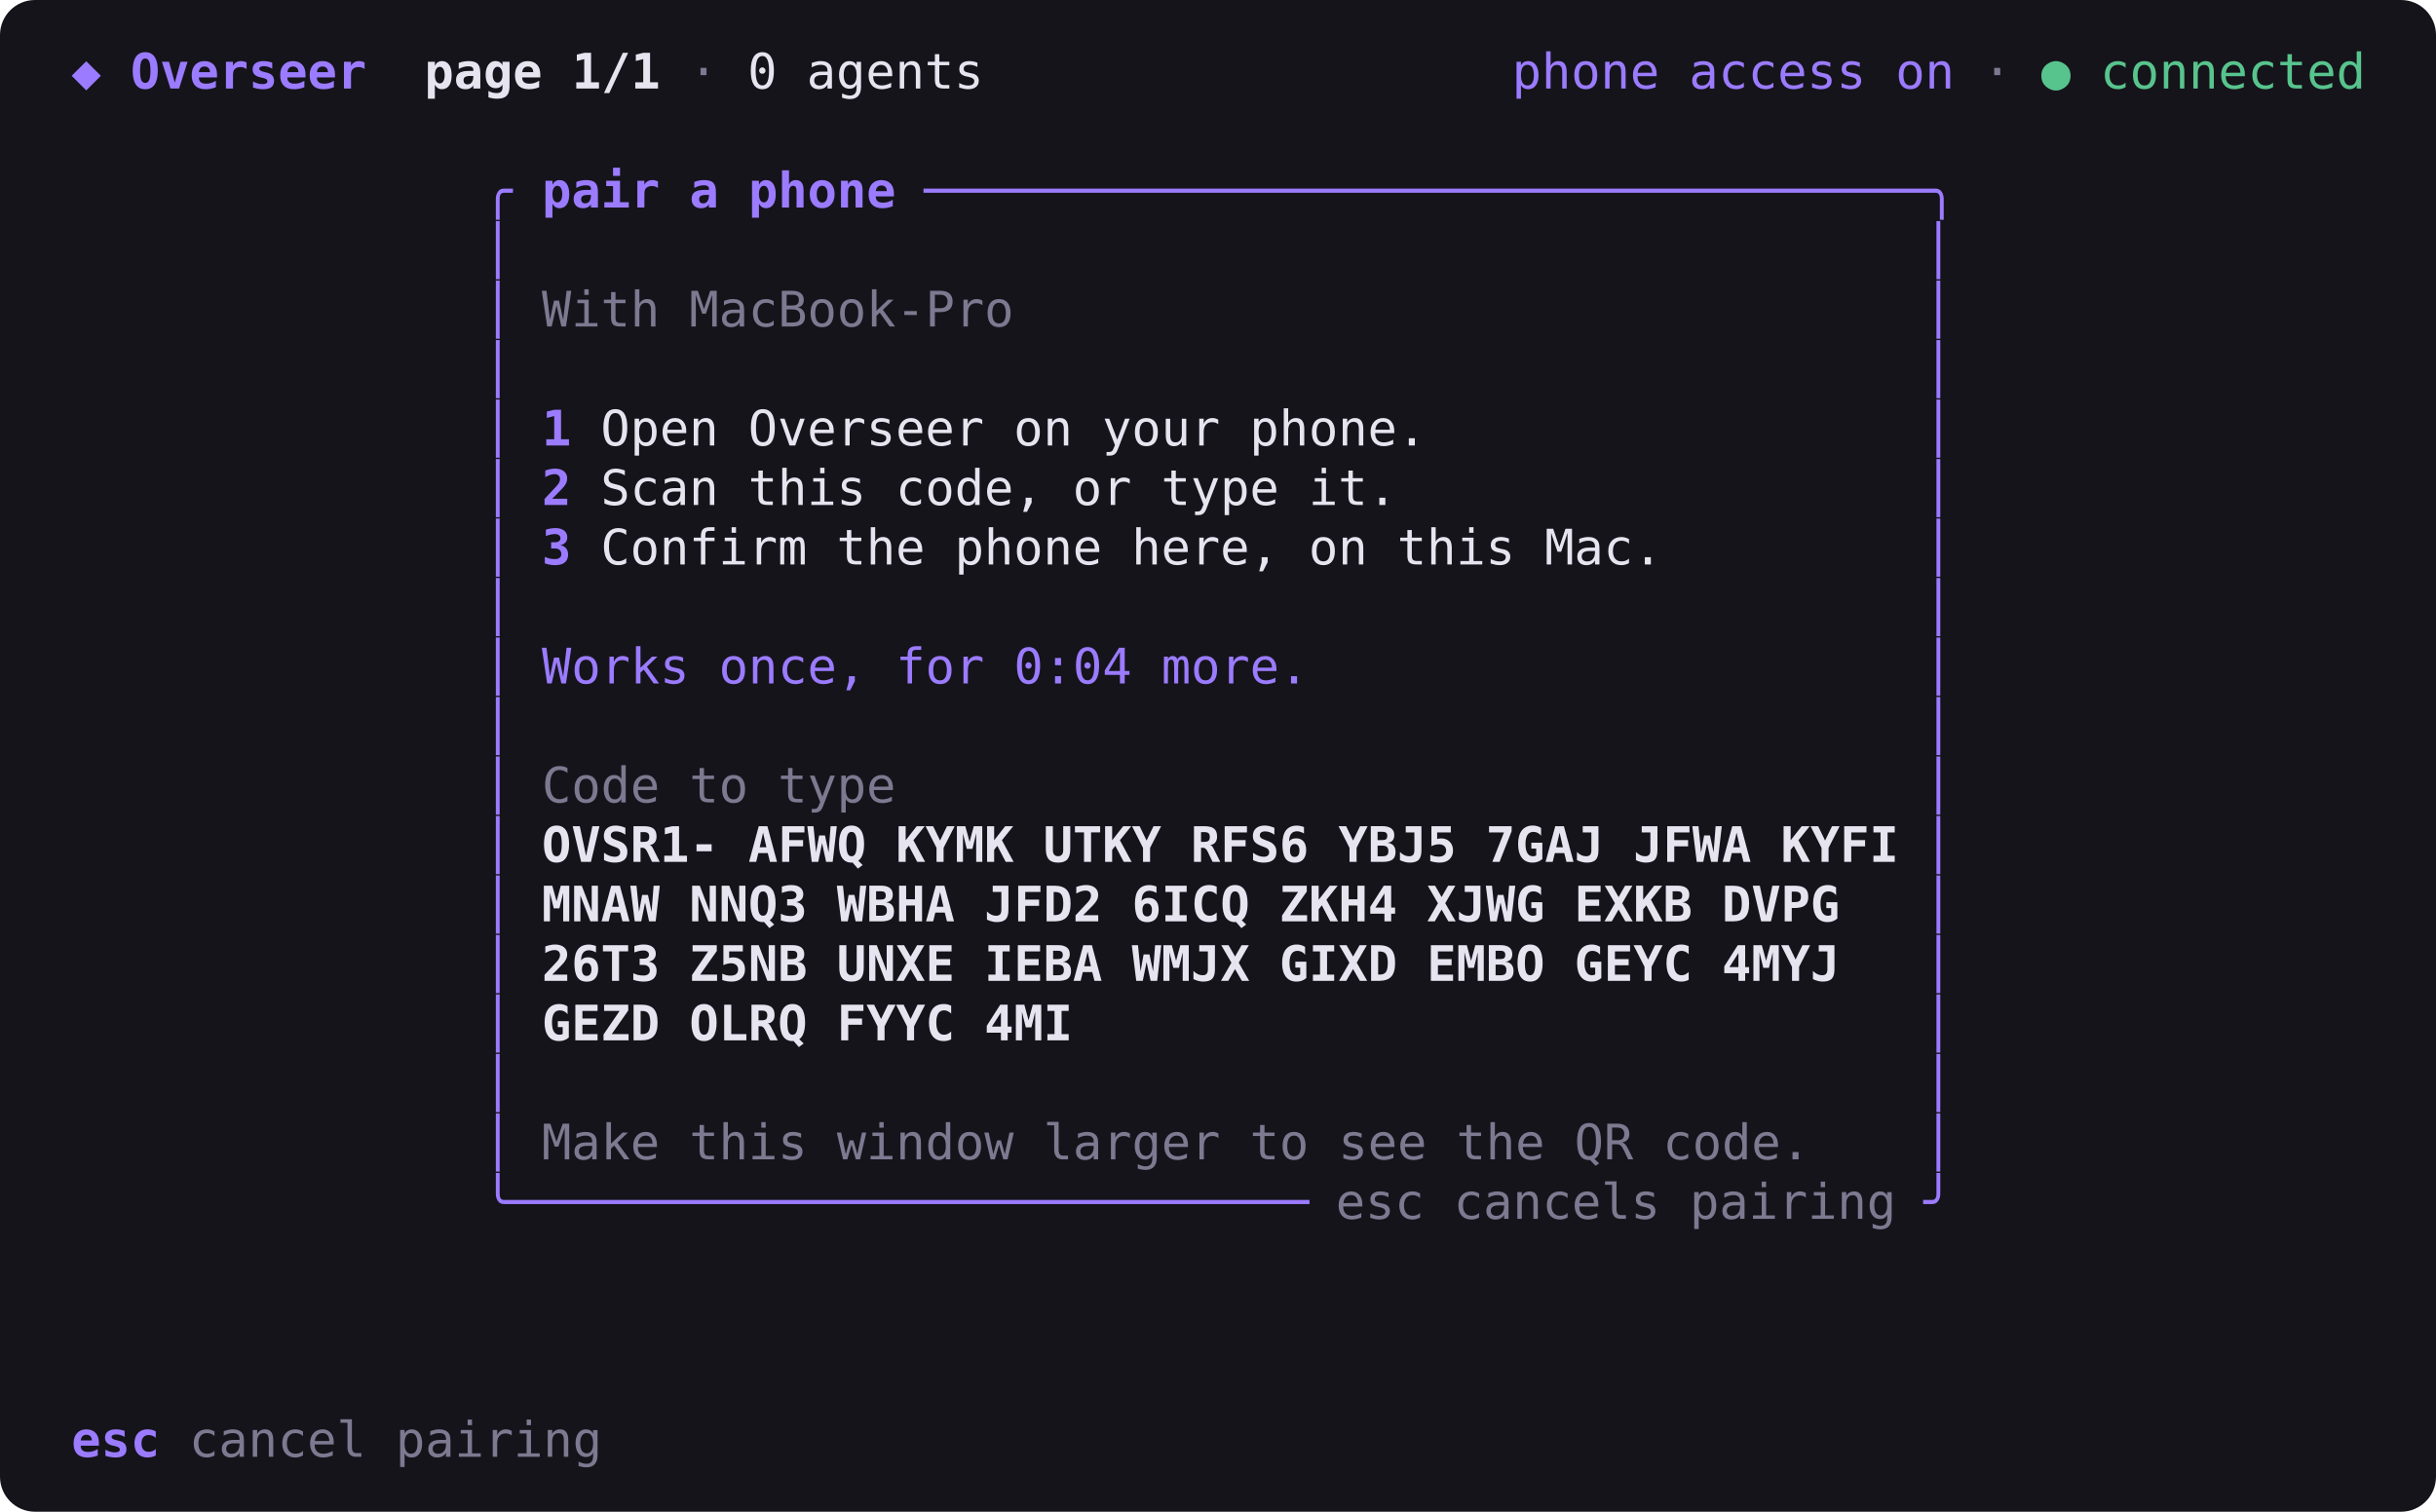
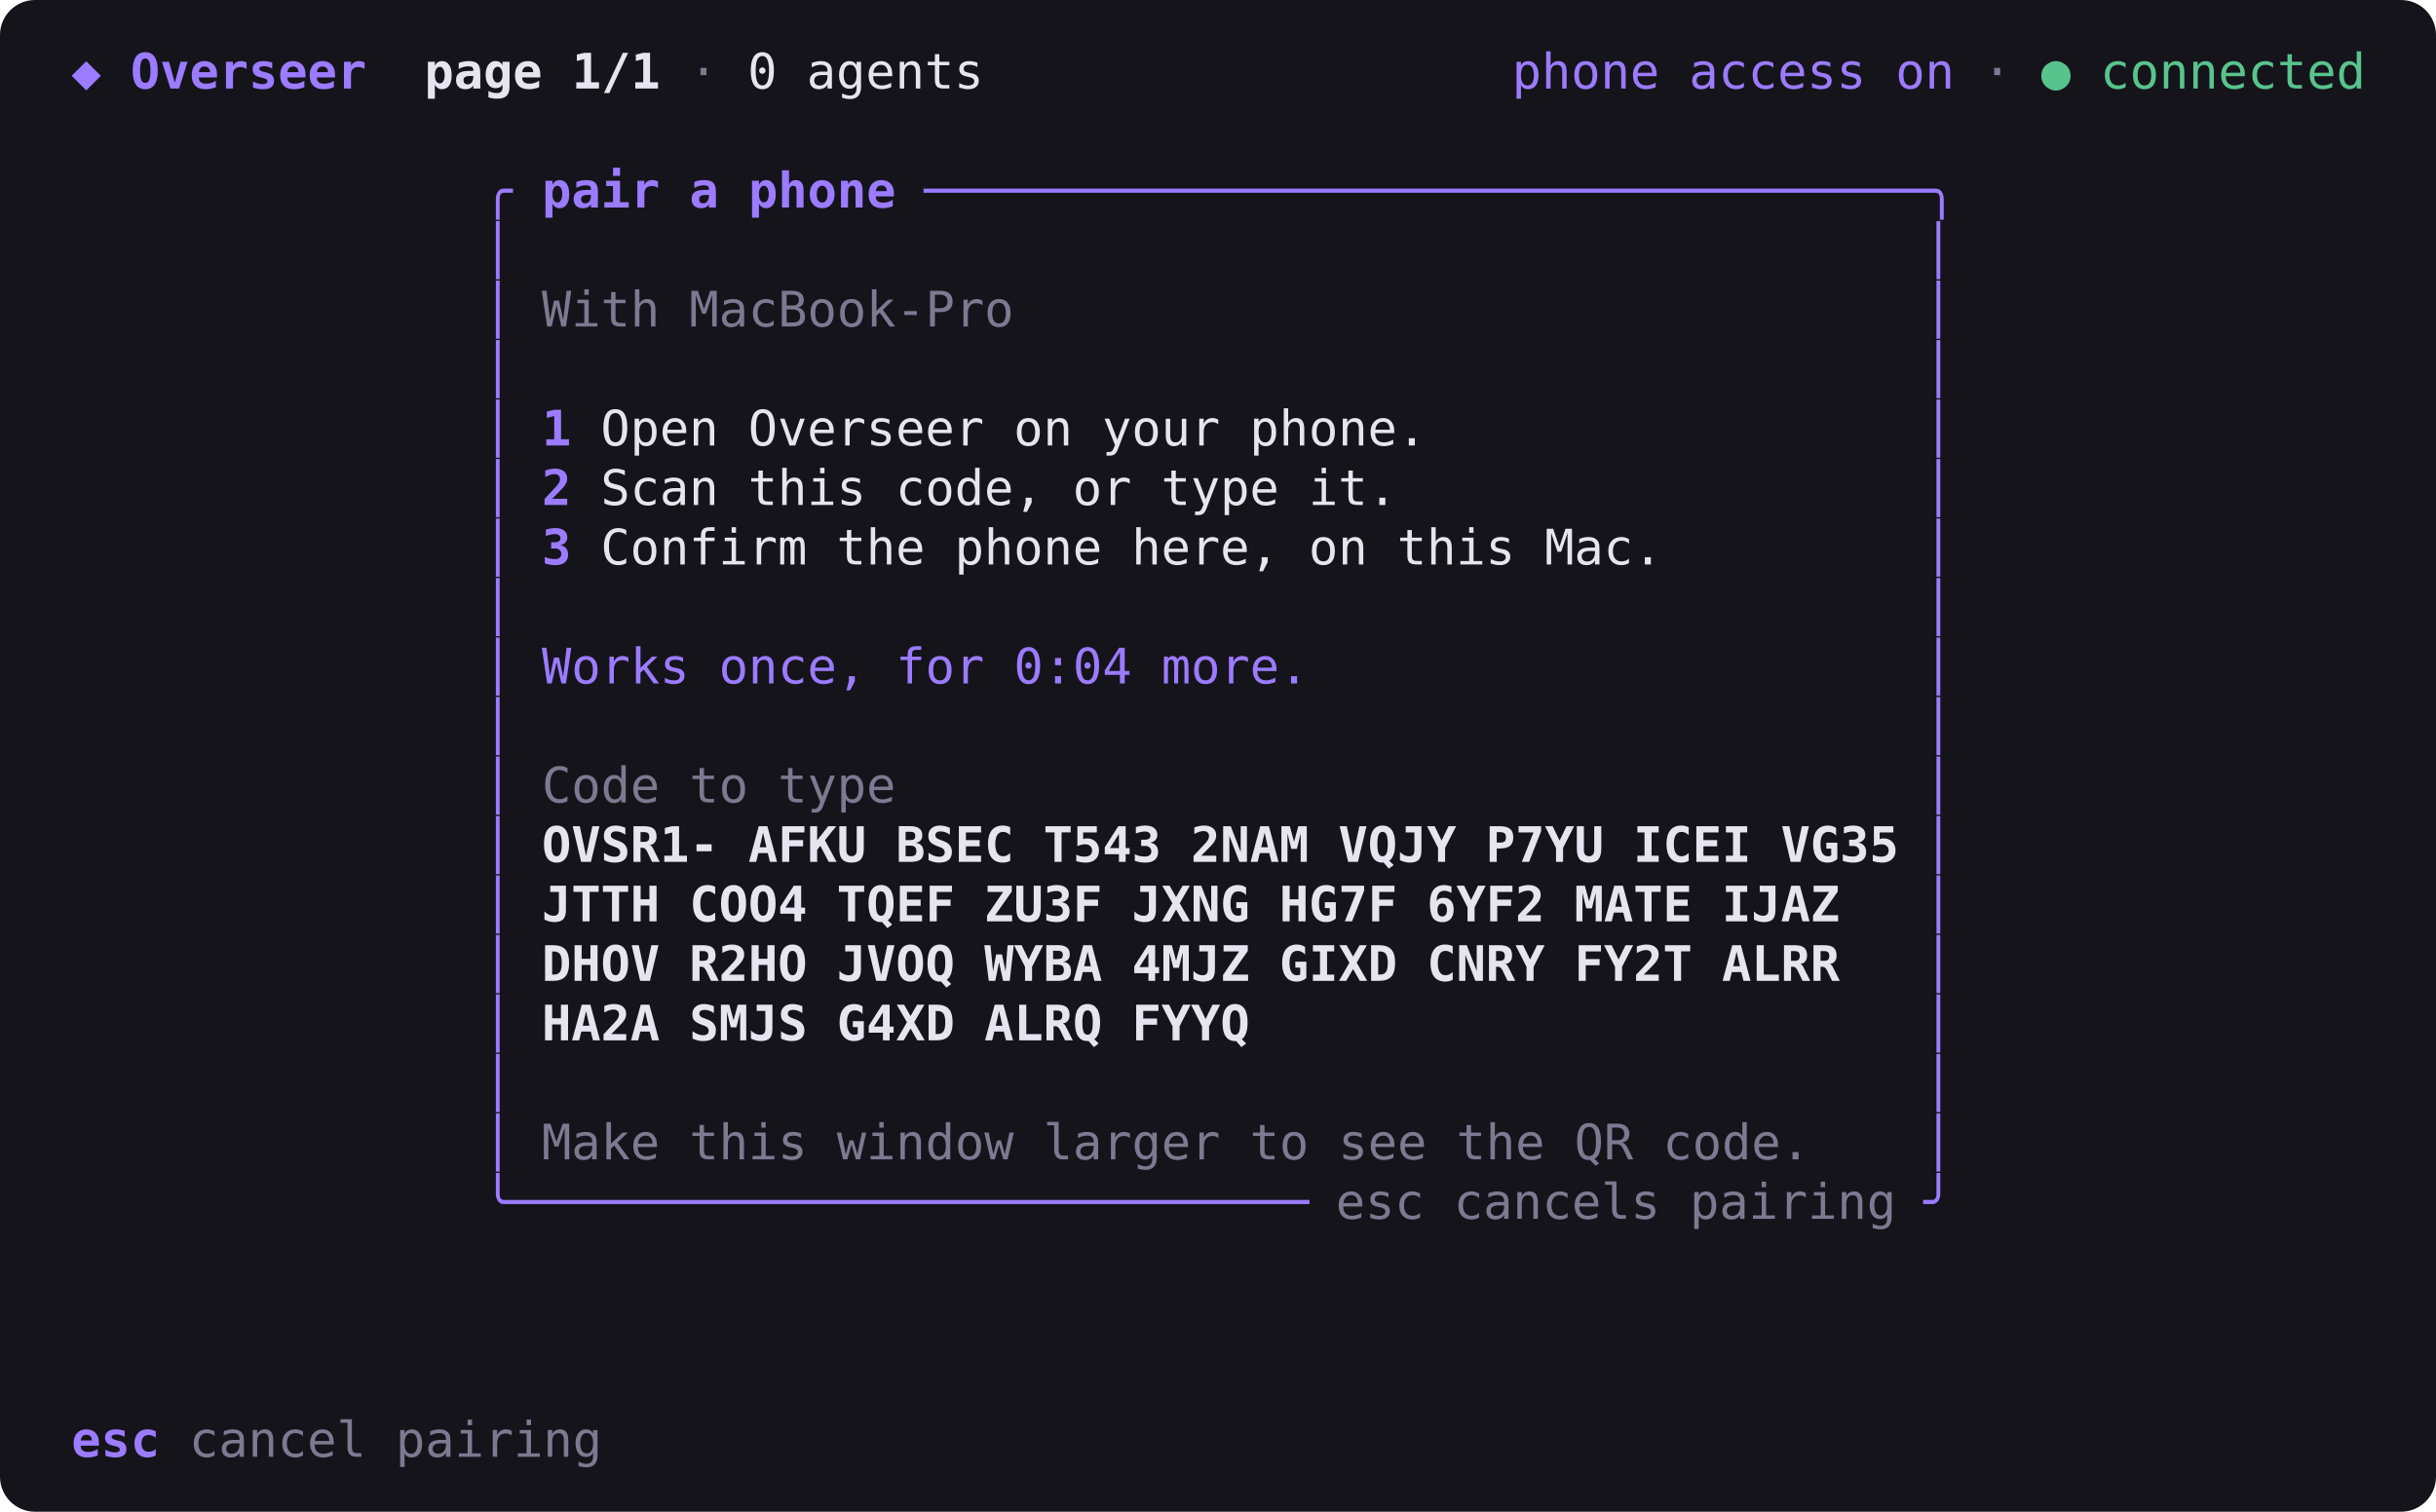
<svg xmlns="http://www.w3.org/2000/svg" width="696" height="432" viewBox="0 0 696 432">
  <rect width="100%" height="100%" rx="10" fill="#15141b" />
  <g font-family="ui-monospace, SFMono-Regular, Menlo, monospace" font-size="14">
    <text x="12.0" y="25.3" textLength="100.8" lengthAdjust="spacingAndGlyphs" fill="#9b7bff" font-weight="700" xml:space="preserve"> ◆ Overseer </text>
    <text x="112.8" y="25.3" textLength="84.0" lengthAdjust="spacingAndGlyphs" fill="#e6e4ef" font-weight="700" xml:space="preserve"> page 1/1 </text>
    <text x="196.8" y="25.3" textLength="16.8" lengthAdjust="spacingAndGlyphs" fill="#7d7990" xml:space="preserve">· </text>
    <text x="213.6" y="25.3" textLength="218.4" lengthAdjust="spacingAndGlyphs" fill="#e6e4ef" xml:space="preserve">0 agents                  </text>
    <text x="432.0" y="25.3" textLength="126.0" lengthAdjust="spacingAndGlyphs" fill="#9b7bff" xml:space="preserve">phone access on</text>
    <text x="558.0" y="25.3" textLength="25.2" lengthAdjust="spacingAndGlyphs" fill="#7d7990" xml:space="preserve"> · </text>
    <text x="583.2" y="25.3" textLength="100.8" lengthAdjust="spacingAndGlyphs" fill="#58c48d" xml:space="preserve">● connected </text>
    <text x="138.0" y="59.3" textLength="8.4" lengthAdjust="spacingAndGlyphs" fill="#9b7bff" xml:space="preserve">╭</text>
    <text x="146.4" y="59.3" textLength="117.6" lengthAdjust="spacingAndGlyphs" fill="#9b7bff" font-weight="700" xml:space="preserve"> pair a phone </text>
    <text x="264.0" y="59.3" textLength="294.0" lengthAdjust="spacingAndGlyphs" fill="#9b7bff" xml:space="preserve">──────────────────────────────────╮</text>
    <text x="138.0" y="76.3" textLength="8.4" lengthAdjust="spacingAndGlyphs" fill="#9b7bff" xml:space="preserve">│</text>
    <text x="549.6" y="76.3" textLength="8.4" lengthAdjust="spacingAndGlyphs" fill="#9b7bff" xml:space="preserve">│</text>
    <text x="138.0" y="93.3" textLength="8.4" lengthAdjust="spacingAndGlyphs" fill="#9b7bff" xml:space="preserve">│</text>
    <text x="154.8" y="93.3" textLength="134.4" lengthAdjust="spacingAndGlyphs" fill="#7d7990" xml:space="preserve">With MacBook-Pro</text>
    <text x="549.6" y="93.3" textLength="8.4" lengthAdjust="spacingAndGlyphs" fill="#9b7bff" xml:space="preserve">│</text>
    <text x="138.0" y="110.3" textLength="8.4" lengthAdjust="spacingAndGlyphs" fill="#9b7bff" xml:space="preserve">│</text>
    <text x="549.6" y="110.3" textLength="8.4" lengthAdjust="spacingAndGlyphs" fill="#9b7bff" xml:space="preserve">│</text>
    <text x="138.0" y="127.3" textLength="8.4" lengthAdjust="spacingAndGlyphs" fill="#9b7bff" xml:space="preserve">│</text>
    <text x="154.8" y="127.3" textLength="16.8" lengthAdjust="spacingAndGlyphs" fill="#9b7bff" font-weight="700" xml:space="preserve">1 </text>
    <text x="171.6" y="127.3" textLength="378.0" lengthAdjust="spacingAndGlyphs" fill="#e6e4ef" xml:space="preserve">Open Overseer on your phone.                 </text>
    <text x="549.6" y="127.3" textLength="8.4" lengthAdjust="spacingAndGlyphs" fill="#9b7bff" xml:space="preserve">│</text>
    <text x="138.0" y="144.3" textLength="8.4" lengthAdjust="spacingAndGlyphs" fill="#9b7bff" xml:space="preserve">│</text>
    <text x="154.8" y="144.3" textLength="16.8" lengthAdjust="spacingAndGlyphs" fill="#9b7bff" font-weight="700" xml:space="preserve">2 </text>
    <text x="171.6" y="144.3" textLength="378.0" lengthAdjust="spacingAndGlyphs" fill="#e6e4ef" xml:space="preserve">Scan this code, or type it.                  </text>
    <text x="549.6" y="144.3" textLength="8.4" lengthAdjust="spacingAndGlyphs" fill="#9b7bff" xml:space="preserve">│</text>
    <text x="138.0" y="161.3" textLength="8.4" lengthAdjust="spacingAndGlyphs" fill="#9b7bff" xml:space="preserve">│</text>
    <text x="154.8" y="161.3" textLength="16.8" lengthAdjust="spacingAndGlyphs" fill="#9b7bff" font-weight="700" xml:space="preserve">3 </text>
    <text x="171.6" y="161.3" textLength="378.0" lengthAdjust="spacingAndGlyphs" fill="#e6e4ef" xml:space="preserve">Confirm the phone here, on this Mac.         </text>
    <text x="549.6" y="161.3" textLength="8.4" lengthAdjust="spacingAndGlyphs" fill="#9b7bff" xml:space="preserve">│</text>
    <text x="138.0" y="178.3" textLength="8.4" lengthAdjust="spacingAndGlyphs" fill="#9b7bff" xml:space="preserve">│</text>
    <text x="549.6" y="178.3" textLength="8.4" lengthAdjust="spacingAndGlyphs" fill="#9b7bff" xml:space="preserve">│</text>
    <text x="138.0" y="195.3" textLength="8.4" lengthAdjust="spacingAndGlyphs" fill="#9b7bff" xml:space="preserve">│</text>
    <text x="154.8" y="195.3" textLength="218.4" lengthAdjust="spacingAndGlyphs" fill="#9b7bff" xml:space="preserve">Works once, for 0:04 more.</text>
    <text x="549.6" y="195.3" textLength="8.4" lengthAdjust="spacingAndGlyphs" fill="#9b7bff" xml:space="preserve">│</text>
    <text x="138.0" y="212.3" textLength="8.4" lengthAdjust="spacingAndGlyphs" fill="#9b7bff" xml:space="preserve">│</text>
    <text x="549.6" y="212.3" textLength="8.4" lengthAdjust="spacingAndGlyphs" fill="#9b7bff" xml:space="preserve">│</text>
    <text x="138.0" y="229.3" textLength="8.4" lengthAdjust="spacingAndGlyphs" fill="#9b7bff" xml:space="preserve">│</text>
    <text x="154.8" y="229.3" textLength="100.8" lengthAdjust="spacingAndGlyphs" fill="#7d7990" xml:space="preserve">Code to type</text>
    <text x="549.6" y="229.3" textLength="8.4" lengthAdjust="spacingAndGlyphs" fill="#9b7bff" xml:space="preserve">│</text>
    <text x="138.0" y="246.3" textLength="8.4" lengthAdjust="spacingAndGlyphs" fill="#9b7bff" xml:space="preserve">│</text>
-     <text x="154.8" y="246.3" textLength="386.4" lengthAdjust="spacingAndGlyphs" fill="#e6e4ef" font-weight="700" xml:space="preserve">OVSR1- AFWQ KYMK UTKY RFS6 YBJ5 7GAJ JFWA KYFI</text>
+     <text x="154.8" y="246.3" textLength="386.4" lengthAdjust="spacingAndGlyphs" fill="#e6e4ef" font-weight="700" xml:space="preserve">OVSR1- AFKU BSEC T543 2NAM VQJY P7YU ICEI VG35</text>
    <text x="549.6" y="246.3" textLength="8.4" lengthAdjust="spacingAndGlyphs" fill="#9b7bff" xml:space="preserve">│</text>
    <text x="138.0" y="263.3" textLength="8.4" lengthAdjust="spacingAndGlyphs" fill="#9b7bff" xml:space="preserve">│</text>
-     <text x="154.8" y="263.3" textLength="369.6" lengthAdjust="spacingAndGlyphs" fill="#e6e4ef" font-weight="700" xml:space="preserve">MNAW NNQ3 WBHA JFD2 6ICQ ZKH4 XJWG EXKB DVPG</text>
+     <text x="154.8" y="263.3" textLength="369.6" lengthAdjust="spacingAndGlyphs" fill="#e6e4ef" font-weight="700" xml:space="preserve">JTTH COO4 TQEF ZU3F JXNG HG7F 6YF2 MATE IJAZ</text>
    <text x="549.6" y="263.3" textLength="8.4" lengthAdjust="spacingAndGlyphs" fill="#9b7bff" xml:space="preserve">│</text>
    <text x="138.0" y="280.3" textLength="8.4" lengthAdjust="spacingAndGlyphs" fill="#9b7bff" xml:space="preserve">│</text>
-     <text x="154.8" y="280.3" textLength="369.6" lengthAdjust="spacingAndGlyphs" fill="#e6e4ef" font-weight="700" xml:space="preserve">26T3 Z5NB UNXE IEBA WMJX GIXD EMBO GEYC 4MYJ</text>
+     <text x="154.8" y="280.3" textLength="369.6" lengthAdjust="spacingAndGlyphs" fill="#e6e4ef" font-weight="700" xml:space="preserve">DHOV R2HO JVOQ WYBA 4MJZ GIXD CNRY FY2T ALRR</text>
    <text x="549.6" y="280.3" textLength="8.4" lengthAdjust="spacingAndGlyphs" fill="#9b7bff" xml:space="preserve">│</text>
    <text x="138.0" y="297.3" textLength="8.4" lengthAdjust="spacingAndGlyphs" fill="#9b7bff" xml:space="preserve">│</text>
-     <text x="154.8" y="297.3" textLength="151.2" lengthAdjust="spacingAndGlyphs" fill="#e6e4ef" font-weight="700" xml:space="preserve">GEZD OLRQ FYYC 4MI</text>
+     <text x="154.8" y="297.3" textLength="201.6" lengthAdjust="spacingAndGlyphs" fill="#e6e4ef" font-weight="700" xml:space="preserve">HA2A SMJS G4XD ALRQ FYYQ</text>
    <text x="549.6" y="297.3" textLength="8.4" lengthAdjust="spacingAndGlyphs" fill="#9b7bff" xml:space="preserve">│</text>
    <text x="138.0" y="314.3" textLength="8.4" lengthAdjust="spacingAndGlyphs" fill="#9b7bff" xml:space="preserve">│</text>
    <text x="549.6" y="314.3" textLength="8.4" lengthAdjust="spacingAndGlyphs" fill="#9b7bff" xml:space="preserve">│</text>
    <text x="138.0" y="331.3" textLength="8.4" lengthAdjust="spacingAndGlyphs" fill="#9b7bff" xml:space="preserve">│</text>
    <text x="154.8" y="331.3" textLength="361.2" lengthAdjust="spacingAndGlyphs" fill="#7d7990" xml:space="preserve">Make this window larger to see the QR code.</text>
    <text x="549.6" y="331.3" textLength="8.4" lengthAdjust="spacingAndGlyphs" fill="#9b7bff" xml:space="preserve">│</text>
    <text x="138.0" y="348.3" textLength="235.2" lengthAdjust="spacingAndGlyphs" fill="#9b7bff" xml:space="preserve">╰───────────────────────────</text>
    <text x="373.2" y="348.3" textLength="176.4" lengthAdjust="spacingAndGlyphs" fill="#7d7990" xml:space="preserve"> esc cancels pairing </text>
    <text x="549.6" y="348.3" textLength="8.4" lengthAdjust="spacingAndGlyphs" fill="#9b7bff" xml:space="preserve">╯</text>
    <text x="20.4" y="416.3" textLength="25.2" lengthAdjust="spacingAndGlyphs" fill="#9b7bff" font-weight="700" xml:space="preserve">esc</text>
    <text x="45.6" y="416.3" textLength="151.2" lengthAdjust="spacingAndGlyphs" fill="#7d7990" xml:space="preserve"> cancel pairing   </text>
  </g>
</svg>
